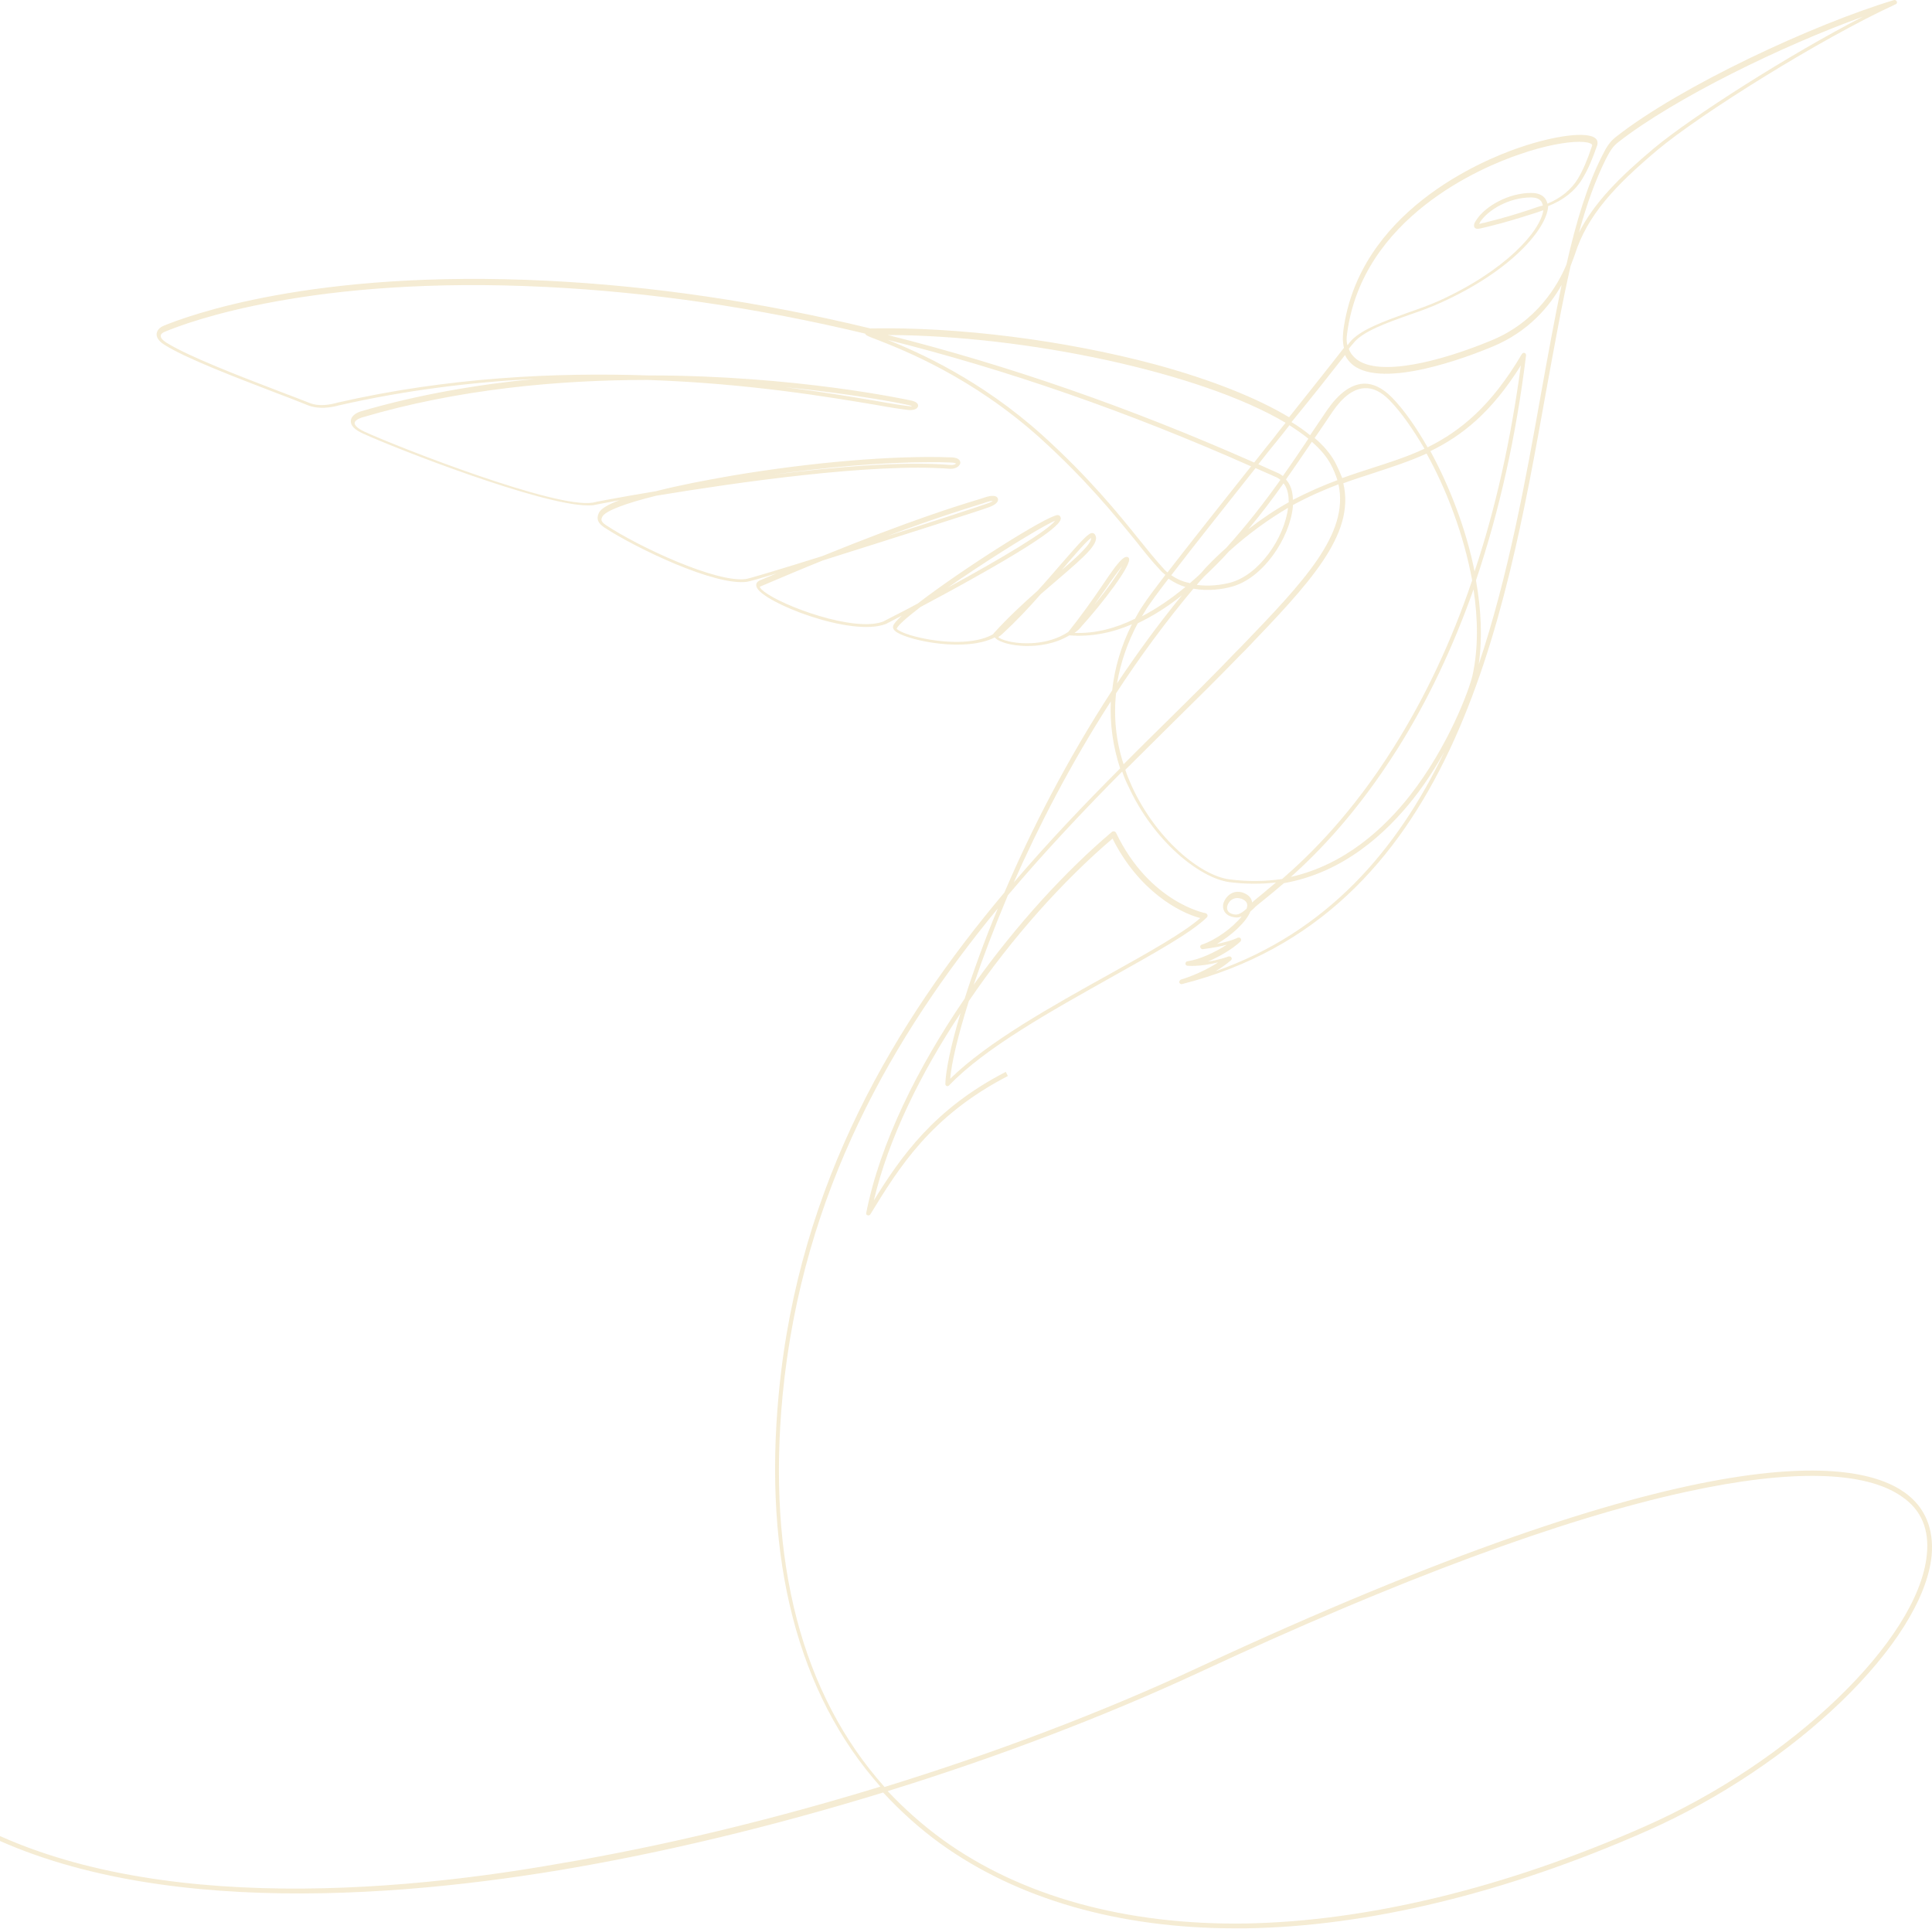
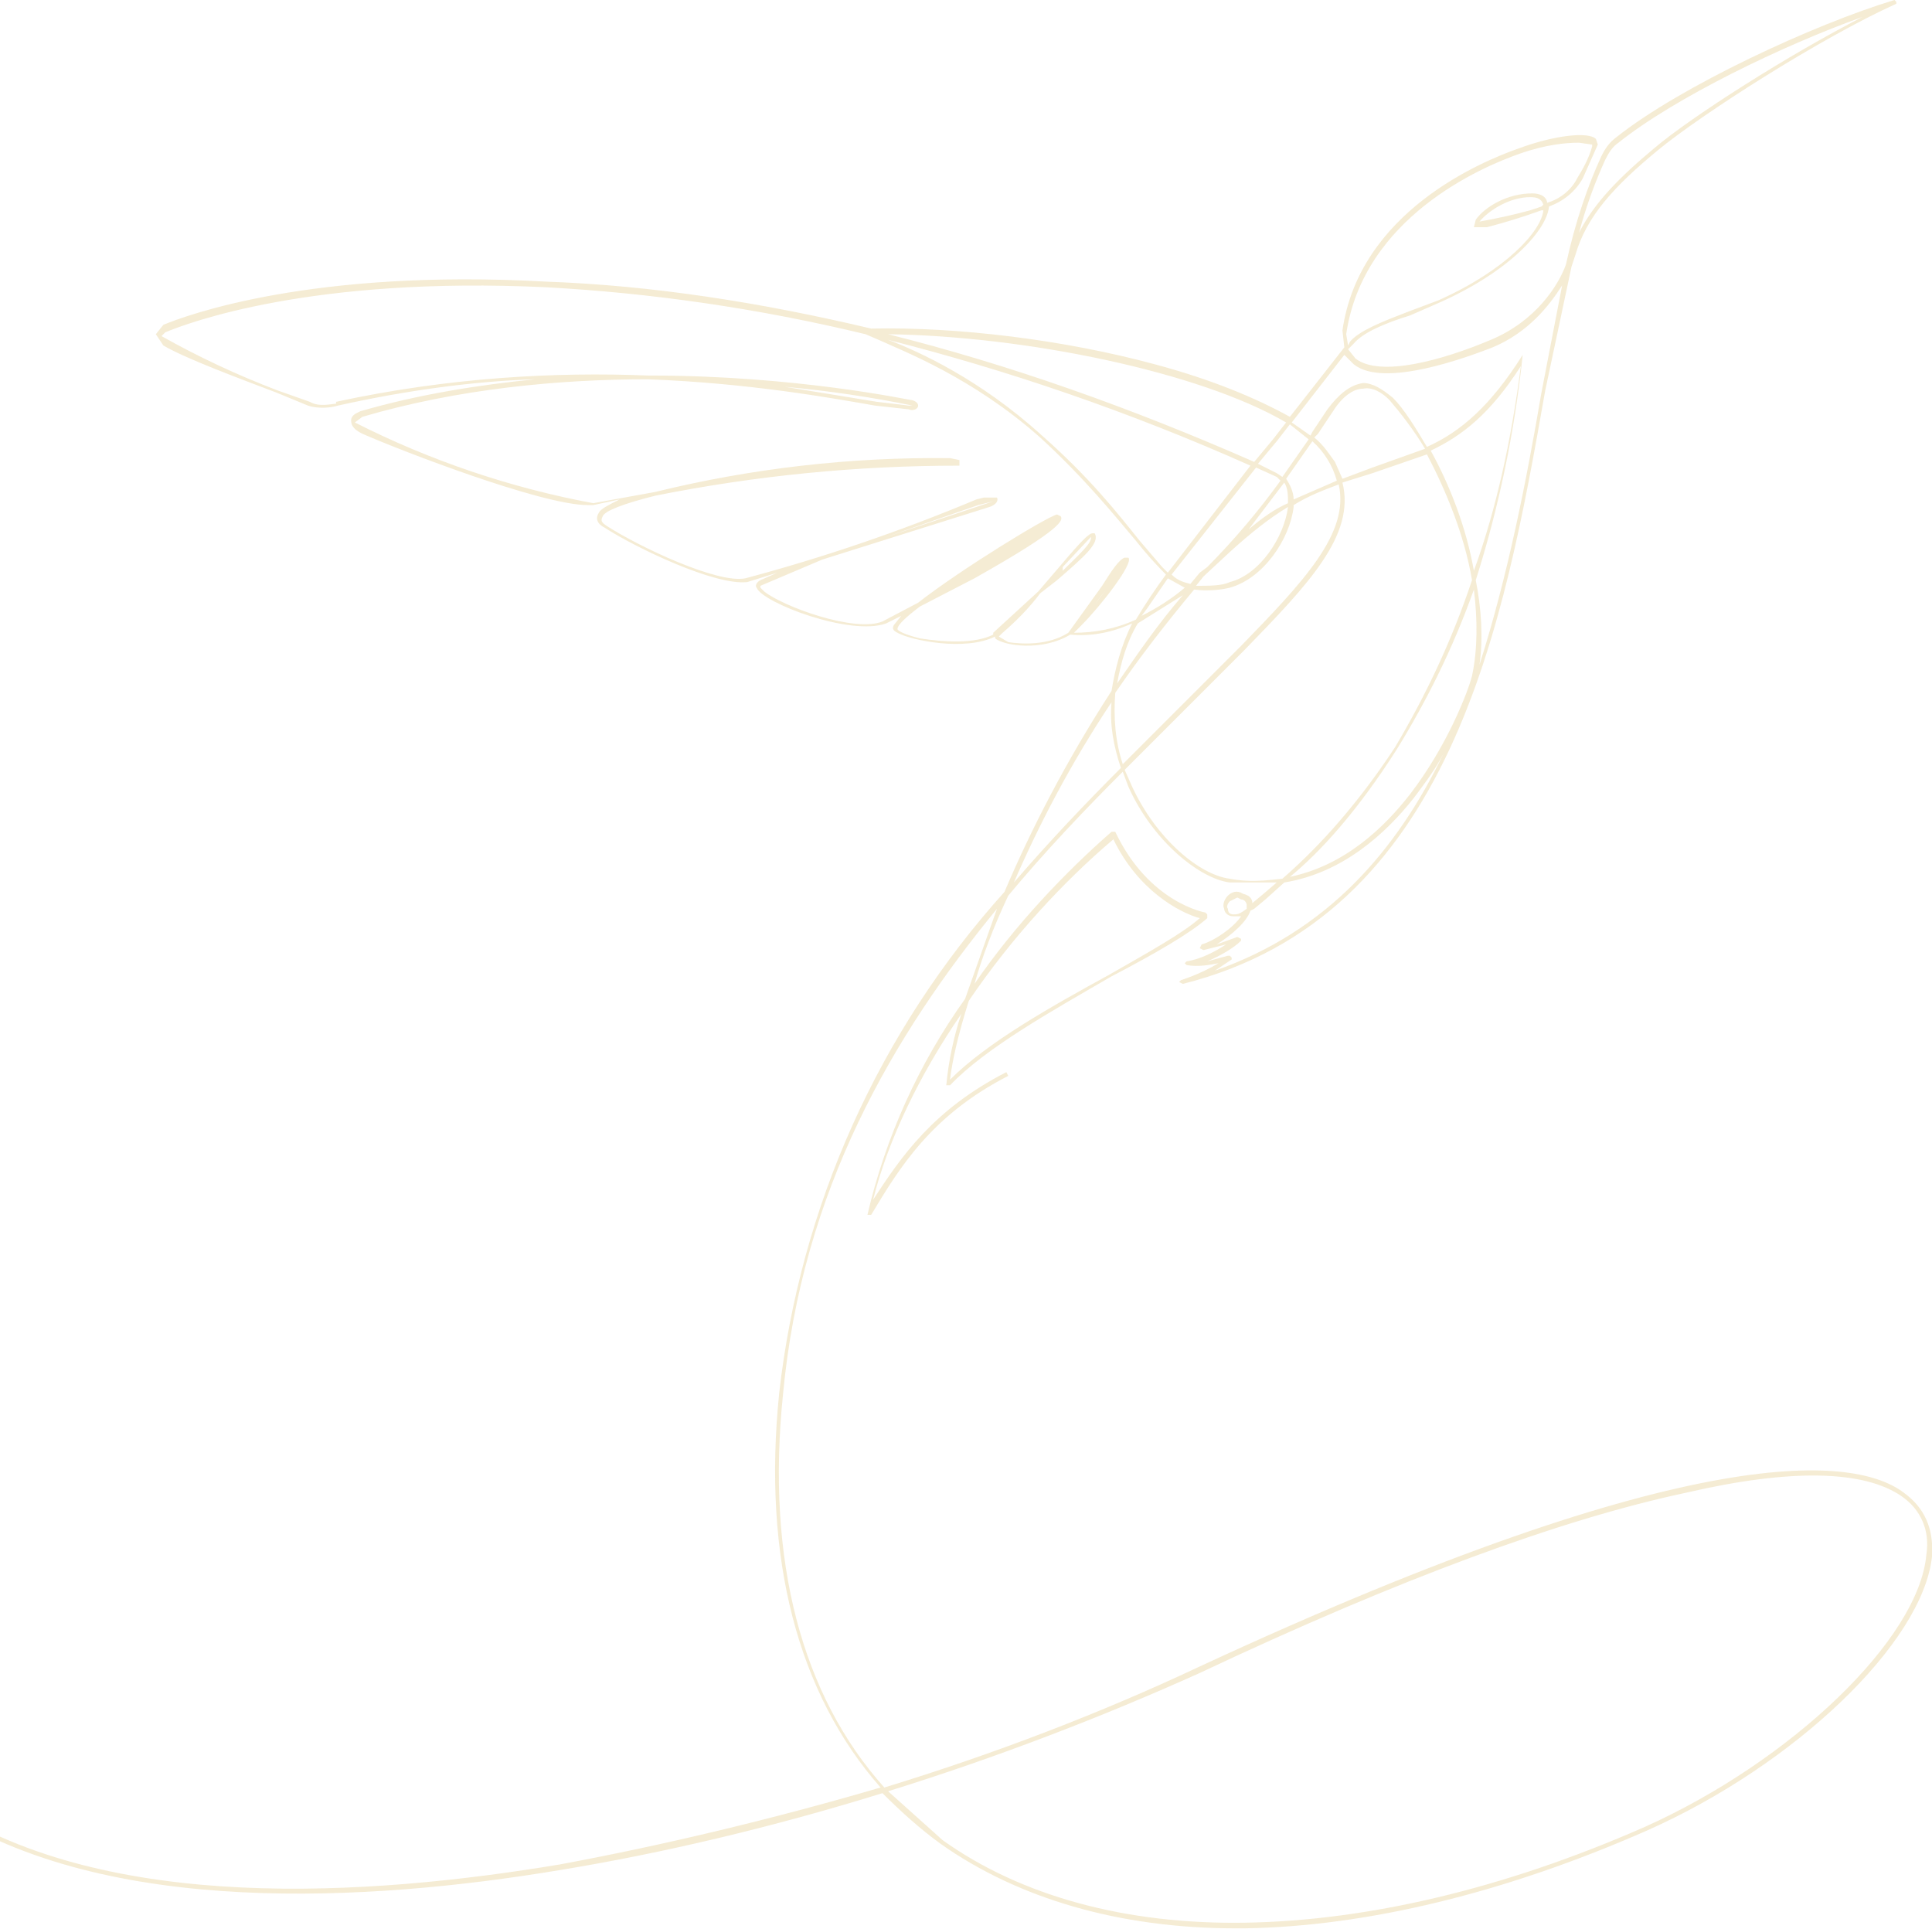
- <svg xmlns="http://www.w3.org/2000/svg" width="1029" height="1027" viewBox="0 0 1029 1027" fill="none">
-   <path opacity="0.3" d="M1014.44 794.882C988.501 776.29 904.968 763.957 637.996 888.208C587.03 911.953 529.624 933.674 471.115 951.713C427.141 902.566 408.373 831.329 416.837 742.973C427.325 634.369 476.267 550.799 531.464 483.796C524.104 501.467 518.217 517.85 513.801 531.839C488.778 568.47 468.723 608.782 461.363 645.966C461.179 646.518 461.547 647.07 462.099 647.254C462.651 647.438 463.203 647.254 463.571 646.702C478.658 622.036 495.77 594.241 536.8 573.072L535.696 570.863C497.426 590.559 479.762 616.145 465.411 639.339C473.139 606.574 490.25 571.784 511.593 539.57C506.257 557.242 503.681 570.495 503.497 577.306C503.497 577.858 503.865 578.226 504.233 578.41C504.601 578.594 505.153 578.41 505.521 578.042C524.656 557.978 560.535 538.098 591.998 520.427C614.629 507.726 634.316 496.865 642.779 488.582C643.147 488.214 643.147 487.846 643.147 487.293C642.963 486.925 642.595 486.557 642.227 486.373C641.859 486.373 612.237 480.667 594.389 443.484C594.205 443.115 593.837 442.931 593.469 442.747C593.102 442.747 592.734 442.747 592.366 442.931C567.711 463.732 541.4 492.447 518.585 524.476C523.369 510.303 529.44 494.288 536.8 476.801C557.039 452.871 577.83 430.966 597.701 410.902C598.621 413.663 599.725 416.241 601.013 418.818C614.445 448.085 638.916 467.597 654.739 469.806C663.571 470.911 671.666 470.911 679.578 469.99C677.002 472.199 674.61 474.224 672.586 475.881C670.194 477.905 668.17 479.378 666.882 480.667C666.698 478.826 665.594 476.801 662.283 475.512C659.339 474.408 656.211 474.96 654.003 477.169C651.979 479.194 650.875 481.955 651.611 484.164C651.979 485.453 653.083 487.661 656.763 488.398C658.235 488.766 659.707 488.766 661.363 488.03C656.579 494.104 647.379 500.731 640.02 503.124C639.468 503.308 639.1 503.86 639.284 504.596C639.468 505.149 640.02 505.517 640.572 505.517C646.091 504.78 650.323 504.044 653.451 503.124C647.195 507.173 638.916 511.039 632.476 511.959C631.924 511.959 631.372 512.511 631.372 513.248C631.372 513.8 631.924 514.352 632.476 514.352C638.364 514.72 644.435 513.616 648.851 512.511C639.284 518.77 628.98 521.715 628.98 521.715C628.428 521.899 628.06 522.636 628.06 523.188C628.244 523.74 628.796 524.292 629.532 524.108C773.414 487.661 801.197 332.855 823.46 208.42C827.876 184.307 831.923 161.665 836.523 141.601C837.443 139.208 838.179 137.183 838.731 135.711C845.355 114.542 860.442 98.712 882.705 79.936C905.52 60.792 969.917 20.48 1009.66 2.257C1010.21 2.073 1010.58 1.336 1010.21 0.784C1010.03 0.232 1009.29 -0.136 1008.74 0.048C966.422 12.749 895.217 45.698 860.626 72.941C857.13 75.703 855.474 78.648 853.451 82.697C845.539 98.16 839.467 118.04 834.315 140.865C829.715 151.909 818.492 171.421 794.205 181.361C767.526 192.406 734.776 200.873 722.448 191.301C720.608 189.829 719.136 187.988 718.4 185.779C719.136 184.675 720.056 183.754 720.792 182.834C725.576 176.575 738.455 171.974 750.967 167.556C756.855 165.531 762.374 163.506 767.158 161.297C805.245 144.178 824.012 121.537 824.564 109.756C832.659 106.627 838.915 101.657 842.779 95.214C845.907 90.06 848.115 84.722 850.691 77.359C851.059 76.071 850.875 74.782 849.955 73.862C845.907 69.812 828.244 72.021 808.556 78.832C788.869 85.643 723.736 112.886 715.456 176.207C715.088 179.705 715.088 182.65 715.824 185.227C708.281 194.983 697.793 208.052 686.57 222.226C669.458 211.918 644.987 202.162 615.181 194.062C566.975 181.177 510.305 173.998 463.571 174.919C404.878 160.745 347.288 152.278 291.354 149.516C166.056 143.258 99.451 168.476 87.307 173.446C84.915 174.367 83.627 176.023 83.443 177.68C83.259 179.152 83.995 181.361 87.491 183.57C99.082 190.933 125.761 201.057 147.288 209.341C153.544 211.734 159.432 213.943 163.848 215.783C170.287 218.36 177.095 216.704 179.671 216.151L180.223 215.967C216.47 207.684 251.796 203.45 285.099 201.794C254.556 204.739 222.909 210.077 192.183 219.097C189.791 219.833 187.031 221.49 186.847 224.067C186.663 226.644 188.871 228.853 193.286 230.877C210.95 238.977 288.41 269.165 313.065 269.165C314.353 269.165 315.457 269.165 316.377 268.981C316.561 268.981 321.713 267.876 329.993 266.404C323.921 268.613 319.873 271.006 318.953 273.215C317.481 276.344 318.401 278.553 321.897 280.946C338.824 291.99 380.959 312.238 397.886 309.845C399.174 309.661 405.062 308.005 413.525 305.428C410.581 306.716 407.637 307.821 404.694 309.109C402.67 310.029 402.486 311.502 403.038 312.791C406.349 320.89 453.451 339.481 471.851 332.303C471.851 332.303 475.163 330.646 480.314 327.885C477.738 330.278 475.898 332.303 475.715 333.407C475.346 334.511 476.082 335.8 477.922 336.904C485.098 341.322 514.169 347.397 529.808 339.481C529.992 339.665 530.176 339.85 530.36 340.034C534.776 344.083 554.831 347.213 569.551 338.377C580.958 339.297 592.182 337.088 602.853 332.487C597.149 343.899 593.654 355.68 592.366 367.645C568.263 404.644 549.127 442.195 534.96 475.328C477.554 543.62 425.485 629.399 414.813 741.868C406.349 830.408 424.933 902.013 468.907 951.529C411.317 969.201 352.44 983.374 297.61 992.578C196.414 1010.43 57.868 1018.53 -29.712 961.838L-31 963.862C57.132 1020.93 196.414 1012.83 297.61 996.075C352.992 986.872 412.237 972.514 470.379 954.659C479.578 964.599 489.698 973.802 500.921 981.902C541.768 1011.35 595.861 1027 657.867 1027C659.707 1027 661.547 1027 663.387 1027C728.336 1026.08 802.117 1008.22 876.818 975.275C955.934 940.485 1024.01 874.77 1028.8 828.568C1030.08 814.21 1025.3 802.613 1014.44 794.882ZM592.55 446.613C606.349 474.224 627.876 486.005 639.284 488.95C630.268 496.865 611.869 507.173 590.71 518.954C560.167 535.889 525.944 555.033 506.073 574.545C506.809 566.077 510.121 551.719 516.009 533.128C539.008 499.258 566.607 468.702 592.55 446.613ZM855.29 84.722C857.314 80.857 858.786 78.096 861.914 75.703C892.089 52.141 950.046 23.978 992.181 8.883C952.806 29.132 900.92 62.265 880.865 79.016C862.65 94.294 849.035 107.916 840.939 123.93C844.987 109.02 849.771 95.767 855.29 84.722ZM654.739 468.334C639.468 466.309 615.917 447.165 602.853 418.818C601.565 415.872 600.277 412.927 599.357 409.982C607.453 401.883 615.549 393.967 623.276 386.236C636.34 373.351 648.851 361.018 660.075 349.421L663.203 346.292C696.689 311.318 722.08 284.995 715.456 257.384C720.976 255.359 726.128 253.703 731.28 252.046C741.215 248.733 750.599 245.787 759.798 241.554C770.47 260.697 779.67 284.995 784.085 309.109C773.046 341.69 759.062 371.326 742.503 397.649C720.24 433.175 697.977 455.08 682.89 468.15C674.058 469.438 664.674 469.622 654.739 468.334ZM623.828 306.348C635.236 291.438 651.979 270.453 668.722 249.285C672.402 250.942 675.898 252.414 679.578 254.071C680.498 254.439 681.234 254.991 681.97 255.543C673.506 267.508 663.755 280.025 653.083 291.806C649.587 294.935 646.091 298.249 642.595 301.93C641.491 303.035 640.571 304.323 639.468 305.428C637.628 307.268 635.604 308.925 633.764 310.582C630.268 309.845 626.956 308.557 623.828 306.348ZM631.372 312.607C624.012 318.681 616.285 324.019 608.189 328.253C609.109 326.78 609.845 325.492 610.765 324.019C612.789 320.89 616.837 315.368 622.356 308.189C625.3 310.214 628.244 311.686 631.372 312.607ZM641.123 307.268C645.723 302.851 650.323 298.433 654.555 293.647C665.594 283.707 676.082 276.344 686.018 270.453C684.178 286.284 670.746 306.348 654.923 310.398C650.507 311.502 644.067 312.422 637.444 311.502C638.548 310.029 639.836 308.741 641.123 307.268ZM664.859 281.866C671.666 273.767 677.922 265.483 683.626 257.384C686.018 260.329 686.386 264.379 686.386 267.508C679.394 271.374 672.218 276.16 664.859 281.866ZM684.914 255.359C689.881 248.18 694.665 241.37 698.713 235.295C703.129 239.161 706.441 243.026 708.649 247.076C710.305 250.021 711.409 252.966 712.328 255.727C704.785 258.489 696.873 261.986 688.594 266.22C688.594 261.802 687.306 257.936 684.914 255.359ZM710.857 245.787C708.465 241.554 704.969 237.32 700.185 233.27C700.737 232.534 701.289 231.614 701.841 230.877C704.785 226.644 707.361 222.778 709.569 219.465C715.088 211.366 720.792 207.132 726.496 206.764C731.096 206.395 735.695 208.604 740.295 213.39C746.367 219.649 752.623 228.669 758.695 238.977C749.679 243.21 740.479 246.156 730.728 249.285C725.576 250.942 720.424 252.598 714.904 254.623C713.8 251.862 712.513 248.917 710.857 245.787ZM761.822 240.265C778.566 232.166 794.389 219.649 810.028 194.615C804.693 234.191 796.597 270.822 785.373 304.323C780.774 281.314 771.758 258.489 761.822 240.265ZM656.947 486.925C655.107 486.557 654.003 485.637 653.635 484.348C653.267 482.875 654.003 481.035 655.291 479.746C655.843 479.194 657.131 478.274 659.155 478.274C659.707 478.274 660.443 478.458 661.179 478.642C663.203 479.378 664.307 480.667 664.307 482.139C664.307 482.691 664.123 483.428 663.939 483.98C660.259 487.293 658.603 487.293 656.947 486.925ZM647.379 517.297C650.139 515.641 653.083 513.616 655.659 511.407C656.027 511.039 656.211 510.303 655.843 509.934C655.659 509.566 655.291 509.382 654.739 509.382C654.555 509.382 654.371 509.382 654.371 509.382C654.371 509.382 649.587 511.223 643.331 512.143C650.139 509.198 656.763 505.148 660.627 501.467C660.995 501.099 661.179 500.363 660.811 499.81C660.443 499.258 659.707 499.258 659.155 499.442C659.155 499.442 656.211 501.099 648.115 502.756C655.659 498.338 663.57 491.343 665.962 485.453C666.514 484.9 667.066 484.532 667.618 483.98C668.722 482.691 670.93 481.035 673.874 478.642C676.634 476.433 679.946 473.672 683.81 470.358C715.272 464.836 738.087 444.036 752.991 425.076C759.246 417.161 764.582 408.693 769.182 400.594C744.159 452.871 706.809 496.313 647.379 517.297ZM784.269 359.73C782.43 367.645 771.39 397.465 751.151 423.419C737.351 441.091 716.192 460.602 687.49 467.045C702.577 453.608 723.368 432.071 744.343 398.753C760.35 373.351 773.782 345.004 784.821 313.895C787.213 329.725 787.397 345.556 784.269 359.73ZM717.48 177.68C725.576 115.647 789.421 88.956 808.924 82.329C823.092 77.359 834.499 75.519 841.123 75.519C844.619 75.519 846.827 76.071 847.747 76.807C847.931 76.991 848.115 77.359 847.931 77.727C845.539 84.906 843.331 90.244 840.387 95.214C836.891 100.921 831.371 105.523 824.196 108.468C823.644 106.259 821.988 102.761 815.548 102.761C803.221 102.761 791.077 109.94 786.477 116.935C785.373 118.408 784.637 120.065 785.373 121.169C786.293 122.273 787.765 121.905 790.525 121.169C791.077 120.985 791.629 120.985 792.181 120.801C801.933 118.408 808.372 116.383 815.916 113.99C817.756 113.438 819.412 112.886 821.436 112.149C821.62 112.149 821.804 111.965 821.988 111.965C820.516 123.01 801.933 144.178 766.054 160.377C761.454 162.402 755.935 164.426 750.047 166.451C737.351 171.053 724.104 175.655 718.768 182.466C718.4 183.018 718.032 183.386 717.664 183.938C717.112 182.098 717.112 179.889 717.48 177.68ZM821.804 109.388C821.436 109.572 820.884 109.756 820.516 109.756C818.492 110.309 816.652 111.045 814.996 111.597C807.636 113.99 801.197 116.015 791.445 118.408C790.893 118.592 790.341 118.776 789.789 118.776C789.053 118.96 788.317 119.144 787.765 119.328C787.949 119.144 788.133 118.776 788.317 118.224C792.549 111.781 803.773 105.154 815.364 105.154C819.044 105.154 821.068 106.443 821.62 109.02C821.62 109.02 821.62 109.204 821.804 109.388ZM716.376 189.092C717.296 191.117 718.768 192.958 720.608 194.431C736.983 207.132 781.51 190.197 794.757 184.675C814.076 176.759 825.484 162.954 831.739 151.725C828.06 169.396 824.564 188.54 820.884 208.973C812.604 255.543 803.405 306.532 787.581 353.839C789.605 339.85 788.869 324.387 786.109 309.109C798.437 272.662 807.452 232.718 812.788 189.277C812.788 188.724 812.604 188.172 812.052 187.988C811.5 187.804 810.948 187.988 810.58 188.54C794.205 216.336 777.83 229.589 760.35 238.24C754.279 227.564 747.839 218.36 741.583 211.918C736.431 206.58 731.096 204.003 725.76 204.371C719.32 204.923 713.064 209.525 706.993 218.176C704.785 221.49 702.209 225.171 699.265 229.589C698.713 230.325 698.345 231.061 697.793 231.798C694.849 229.405 691.537 227.012 687.858 224.803C699.081 211.181 708.833 198.664 716.376 189.092ZM686.754 226.46C690.433 228.853 693.929 231.246 696.873 233.639C692.825 239.713 688.226 246.524 683.258 253.519C682.338 252.782 681.418 252.23 680.498 251.862C677.002 250.389 673.69 248.733 670.194 247.26C673.322 243.21 676.634 239.161 679.762 235.295C682.154 232.35 684.546 229.405 686.754 226.46ZM684.73 225.171C682.522 227.932 680.13 230.877 677.922 233.823C674.61 237.872 671.298 242.106 667.986 246.34C601.933 217.072 536.616 194.431 472.771 178.416C545.815 178.6 639.284 198.112 684.73 225.171ZM666.33 248.364C649.771 269.165 633.212 290.149 621.804 304.875C620.884 304.139 619.964 303.219 619.228 302.298C615.549 298.249 611.501 293.279 606.901 287.572C595.493 273.399 580.038 254.255 555.199 231.798C522.081 201.978 488.778 187.436 472.771 180.993C536.064 196.824 600.829 219.281 666.33 248.364ZM572.31 337.088C573.782 335.984 575.07 334.88 576.174 333.407C585.926 322.731 603.589 300.274 601.197 297.144C601.013 296.776 600.277 296.224 598.805 296.96C596.229 298.433 592.366 303.955 586.662 312.422C581.878 319.417 575.806 328.069 568.999 336.536C557.959 343.899 543.792 343.163 536.984 341.506C533.856 340.77 532.2 339.85 531.648 339.297C532.568 338.745 533.304 338.193 534.04 337.457C540.848 331.198 547.839 323.835 554.279 316.472C557.407 313.711 560.535 311.134 563.479 308.557C577.83 296.224 586.478 288.861 582.982 284.443C582.614 284.075 582.246 283.891 581.694 283.891C579.67 283.891 575.806 288.125 564.767 300.826C561.087 305.059 557.039 309.845 552.623 314.631C544.896 321.442 536.8 328.989 529.44 337.088C529.256 337.273 529.072 337.641 528.888 337.825C519.137 343.347 502.577 342.427 490.25 339.665C481.786 337.825 478.106 335.616 477.554 334.88C478.106 333.223 482.338 329.357 490.25 323.283C498.53 318.865 508.833 313.343 518.953 307.637C566.975 280.762 565.503 276.896 564.767 275.239C564.767 275.055 564.215 274.319 563.295 274.319C557.775 274.503 512.329 303.219 488.778 321.442C482.706 324.755 476.45 327.885 470.379 331.014C455.107 336.904 416.653 322.731 406.901 315C404.694 313.343 404.694 312.607 404.694 312.607C404.694 312.607 404.694 312.422 405.246 312.238C417.389 307.084 428.245 302.482 438.364 298.433C474.611 287.02 522.633 271.742 526.864 270.085C530.36 268.797 532.016 267.14 531.464 265.483C530.912 263.827 528.336 263.643 524.472 264.931C523.552 265.299 522.265 265.668 520.425 266.22C510.121 269.349 485.466 276.896 437.812 296.224C416.653 302.851 399.542 308.005 397.334 308.373C381.694 310.582 340.296 291.254 323.001 279.841C319.873 277.816 320.057 276.712 320.793 275.239C322.265 272.11 333.121 268.06 349.496 264.011C391.814 257.016 464.307 246.524 505.705 249.653C507.913 249.837 510.121 249.101 511.041 247.628C511.593 246.892 511.593 246.156 511.225 245.419C510.673 244.315 509.017 243.579 506.257 243.579C475.898 242.474 432.476 246.156 389.79 253.335C375.991 255.727 361.455 258.489 349.312 261.618C329.441 264.931 316.009 267.508 315.641 267.692C296.138 271.006 212.238 238.24 193.838 229.773C189.239 227.564 188.871 225.907 188.871 225.355C188.871 224.251 190.343 223.146 192.551 222.41C244.068 207.132 297.794 202.346 344.896 202.346C399.358 204.187 442.964 211.734 466.331 215.599C474.427 217.072 480.314 217.992 483.994 218.36C486.202 218.544 488.594 217.992 488.962 216.336C489.33 214.127 485.834 213.39 484.73 213.206C483.81 213.022 424.013 199.953 346 199.953C345.816 199.953 345.448 199.953 345.264 199.953C296.322 198.296 238.733 200.873 179.487 214.495L178.935 214.679C176.543 215.231 170.287 216.888 164.584 214.495C159.984 212.654 154.096 210.445 147.84 208.052C127.601 200.321 100.002 189.645 88.595 182.466C86.571 181.177 85.467 179.889 85.651 178.784C85.651 177.864 86.571 177.128 88.043 176.575C100.002 171.605 166.24 146.571 290.986 152.83C346.368 155.591 403.038 163.874 460.811 177.68C460.995 178.6 462.467 179.152 467.803 181.177C481.418 186.515 517.849 200.873 553.727 233.086C578.382 255.359 593.837 274.503 605.245 288.493C609.845 294.383 613.893 299.353 617.756 303.403C618.676 304.507 619.78 305.428 620.7 306.164C615.181 313.343 610.949 319.049 608.925 322.178C607.269 324.571 605.797 327.148 604.509 329.541C594.021 334.695 583.35 337.457 572.31 337.088ZM582.798 322.178C584.822 319.233 586.846 316.472 588.686 313.895C592.182 308.741 595.493 304.139 597.701 301.562C595.309 305.612 590.158 313.343 582.798 322.178ZM565.503 303.587C565.871 303.219 566.055 302.851 566.423 302.482C572.494 295.304 578.934 287.941 581.142 286.468C581.51 289.413 573.966 296.408 565.503 303.587ZM504.785 312.975C509.017 310.029 513.801 306.716 519.137 303.219C539.744 289.597 556.855 279.473 562.007 277.264C558.143 282.602 533.856 297.144 504.785 312.975ZM472.403 285.548C498.53 275.792 513.617 271.19 521.161 268.797C523 268.245 524.288 267.876 525.208 267.508C526.864 266.956 527.968 266.772 528.704 266.772C528.336 267.14 527.416 267.692 526.128 268.06C523.184 269.165 499.082 277.08 472.403 285.548ZM411.685 252.782C439.468 248.917 469.459 246.156 495.218 246.156C499.082 246.156 502.761 246.156 506.441 246.34C508.097 246.34 508.833 246.708 509.201 246.892C508.833 247.26 507.729 247.812 506.257 247.628C481.234 245.603 445.54 248.549 411.685 252.782ZM418.125 206.211C457.683 210.077 483.626 215.599 484.178 215.783C484.914 215.967 485.466 216.151 485.834 216.336C485.466 216.336 484.914 216.52 484.362 216.336C480.866 215.967 474.979 215.047 466.883 213.574C455.107 211.55 438.548 208.788 418.125 206.211ZM605.981 331.934C614.077 328.069 621.988 323.099 629.532 317.024C617.021 332.302 605.613 347.949 594.941 363.963C596.781 353.103 600.461 342.243 605.981 331.934ZM594.389 369.302C606.717 350.342 620.516 331.566 635.604 313.527C643.699 315 651.427 313.711 655.475 312.607C672.586 308.373 686.938 286.652 688.594 269.901C688.594 269.533 688.594 269.349 688.594 268.981C697.057 264.379 705.153 260.882 712.88 257.936C718.768 284.443 693.929 310.214 661.179 344.267L658.051 347.397C646.827 359.177 634.5 371.326 621.436 384.212C613.893 391.575 606.349 399.122 598.437 407.037C594.389 394.888 593.102 382.003 594.389 369.302ZM591.63 373.535C591.078 385.5 592.734 397.465 596.597 409.246C578.014 427.837 558.695 448.085 539.928 469.99C553.175 439.986 570.286 406.669 591.63 373.535ZM1026.22 828.199C1021.62 873.482 954.094 938.46 875.714 972.882C801.381 1005.65 727.784 1023.32 663.203 1024.42C599.541 1025.34 543.792 1009.88 502.209 979.877C491.538 972.146 481.602 963.31 472.771 953.922C531.096 935.883 588.134 914.162 638.916 890.601C744.895 841.269 832.107 808.872 898.161 794.514C953.726 782.365 993.469 783.285 1012.97 797.091C1023.28 804.086 1027.69 814.578 1026.22 828.199Z" fill="#DCBF6F" />
+ <svg xmlns="http://www.w3.org/2000/svg" width="1029" height="1027" fill="none">
+   <path fill="#DCBF6F" d="M1014 795c-25-19-109-31-376 93-51 24-108 46-167 64-44-49-63-121-54-209 10-109 59-192 114-259l-17 48a325 325 0 0 0-52 115h2c15-25 32-53 73-74l-1-2c-39 20-56 45-71 68 8-32 25-67 47-99a171 171 0 0 0-8 38h2c19-20 55-40 86-58 23-12 42-23 51-31v-2l-1-1s-30-5-48-43h-2c-24 21-51 49-73 81 4-14 10-30 18-47 20-24 41-46 61-66l3 8c13 29 38 49 54 51h25l-7 6-6 5c0-2-1-4-5-5-3-2-6-1-8 1s-3 5-2 7c0 1 1 4 5 4h4c-4 6-14 13-21 15l-1 2 2 1 12-3c-6 4-14 8-21 9l-1 1 1 1c6 1 12 0 17-1-10 6-20 9-20 9l-1 1 2 1c143-36 171-191 193-316l14-66 2-6c6-21 21-37 44-56s87-60 127-78V1l-1-1c-43 13-114 46-148 73-4 3-6 6-8 10-7 15-14 35-19 58-4 11-16 30-40 40-26 11-59 20-72 10l-4-5 3-3c5-6 17-11 30-15l16-7c38-17 57-39 58-51 8-3 14-8 18-15l8-18-1-3c-4-4-22-2-41 5-20 7-85 34-94 97l1 9-29 37c-18-10-42-20-72-28-48-13-105-20-151-19-59-14-117-23-173-25-125-7-192 18-204 23l-4 5 4 6c12 7 39 17 60 25l17 7c6 2 13 1 16 0 36-8 72-13 105-14-30 3-62 8-93 17-2 1-5 2-5 5s2 5 6 7c18 8 95 38 120 38h3l14-3c-6 3-10 5-11 7-2 3-1 6 3 8 17 11 59 31 76 29l16-5-9 4c-2 1-3 3-2 4 3 8 50 26 69 19l8-4-4 5c-1 2 0 3 2 4 7 4 36 10 52 2v1c5 4 25 7 40-2 11 1 22-1 33-6-6 12-9 24-11 36-24 37-43 74-57 107a479 479 0 0 0-120 267c-9 88 10 160 54 210-58 17-117 31-171 41-102 17-240 26-328-31l-1 2c88 57 227 49 329 32 55-9 114-23 172-41 10 10 20 19 31 27 41 29 95 45 157 45h5c65-1 139-19 214-52 79-35 147-100 152-146 1-15-4-26-15-34ZM593 447c13 27 35 39 46 42-9 8-27 18-48 30-31 17-65 36-85 56 1-9 4-23 10-42 23-34 51-64 77-86ZM855 85c2-4 4-7 7-9 30-24 88-52 130-67-39 20-91 53-111 70-18 15-32 29-40 45 4-15 9-28 14-39ZM655 468c-16-2-39-21-52-49l-4-9 24-24 37-37 3-3c34-35 59-61 52-89l16-5 29-10c10 19 20 43 24 67-11 33-25 62-41 89-23 35-45 57-60 70-9 1-18 2-28 0Zm-31-162 45-57 11 5 2 2a389 389 0 0 1-39 46l-4 3-5 6c-4-1-7-2-10-5Zm7 7c-7 6-15 11-23 15l3-4 11-16 9 5Zm10-6 14-13c11-10 21-18 31-24-2 16-15 36-31 40-4 2-11 2-18 2l4-5Zm24-25 19-25c2 3 2 7 2 11-7 3-14 8-21 14Zm20-27 14-20a44 44 0 0 1 13 21l-23 10c0-4-2-8-4-11Zm26-9c-3-4-6-9-11-13l2-2 8-12c5-8 11-12 16-12 5-1 10 2 14 6 6 7 13 16 19 26l-28 10-16 6-4-9Zm51-6c17-8 32-20 48-45-5 39-13 76-25 109-4-23-13-46-23-64ZM657 487c-2 0-3-1-3-3-1-1 0-3 1-4l4-2 2 1c2 0 3 2 3 3v2c-4 3-5 3-7 3Zm-10 30 9-6v-1l-1-1h-1l-11 3c7-3 14-7 18-11v-1l-2-1-11 4c8-5 16-12 18-18l2-1 6-5 10-9c31-5 54-26 69-45 6-8 12-16 16-24-25 52-62 95-122 116Zm137-157c-2 8-13 37-33 63-14 18-35 38-64 44 16-13 36-35 57-68 16-26 30-54 41-85 2 16 2 32-1 46Zm-67-182c9-62 72-89 92-96 14-5 25-6 32-6l7 1v1c-2 7-5 12-8 17-3 6-9 11-16 13 0-2-2-5-8-5-13 0-25 7-30 14l-1 4h7a332 332 0 0 0 29-9h1c-1 11-20 32-56 48l-16 6c-13 5-26 10-31 16l-1 2-1-6Zm105-69-1 1-6 2a300 300 0 0 1-27 6c5-6 16-13 27-13 4 0 6 1 7 4Zm-106 80 5 5c16 13 61-4 74-9 19-8 30-22 37-33l-11 57c-8 47-18 98-33 145 2-14 1-30-2-45a603 603 0 0 0 25-120c-17 27-33 41-51 49-6-10-12-20-18-26-6-5-11-8-16-8-7 1-13 6-19 14l-8 12-1 2-10-7 28-36Zm-29 37 10 8-14 20-3-2-10-5 10-12 7-9Zm-2-1-7 9-10 12c-66-29-131-52-195-68 73 1 166 20 212 47Zm-19 23-44 57-3-3-12-14c-12-15-27-34-52-56-33-30-66-45-82-51 63 16 128 38 193 67Zm-94 89 4-4c10-10 28-33 25-36h-2c-3 1-7 7-12 15l-18 25c-11 7-25 6-32 5l-5-3 2-2c7-6 14-13 20-21l9-7c15-13 23-20 20-25h-1c-2 0-6 4-17 17l-12 14-24 22v1c-10 5-26 4-39 2-8-2-12-4-12-5 0-2 4-6 12-12l29-15c48-27 47-31 46-33l-2-1c-5 1-51 29-74 47l-19 10c-15 6-53-8-63-16l-2-2v-1l33-14 89-28c3-1 5-3 4-5h-7l-4 1a952 952 0 0 1-123 42c-15 3-57-17-74-28-3-2-3-3-2-5 1-3 12-7 28-11a822 822 0 0 1 162-16v-3l-5-1a627 627 0 0 0-157 18l-33 6a471 471 0 0 1-127-43l4-3c51-15 105-20 152-20 54 2 98 10 121 14l18 2c2 1 5 0 5-2s-3-3-4-3-61-13-139-13h-1c-49-2-106 1-166 14v1c-2 0-9 2-14-1l-17-6a460 460 0 0 1-62-29l2-2c12-5 78-30 203-24 55 3 112 11 170 25l7 3c13 6 50 20 86 52 24 22 40 42 51 55a203 203 0 0 0 16 18 303 303 0 0 0-16 24c-11 5-22 7-33 7Zm11-15 6-8a159 159 0 0 1-6 8Zm-17-18v-2l15-16c1 3-7 10-15 18Zm-61 9Zm-33-27 49-17 4-1 4-1-3 1-54 18Zm-60-33Zm6-47a615 615 0 0 1 68 10h-2l-17-2-49-8Zm188 126 24-15c-13 15-24 31-35 47 2-11 5-22 11-32Zm-12 37c13-19 27-37 42-55 8 1 15 0 19-1 18-5 32-26 34-43v-1c8-5 16-8 24-11 6 26-19 52-52 86l-3 3-37 37-23 23c-4-12-5-25-4-38Zm-2 5c-1 12 1 23 5 35-19 19-38 39-57 61 13-30 30-63 52-96Zm434 454c-4 45-72 110-150 145-75 33-148 50-213 51-63 1-119-14-161-44l-29-26c58-18 115-40 166-63 106-50 193-82 259-96 56-13 95-12 115 2 10 7 15 18 13 31Z" opacity=".3" />
</svg>
